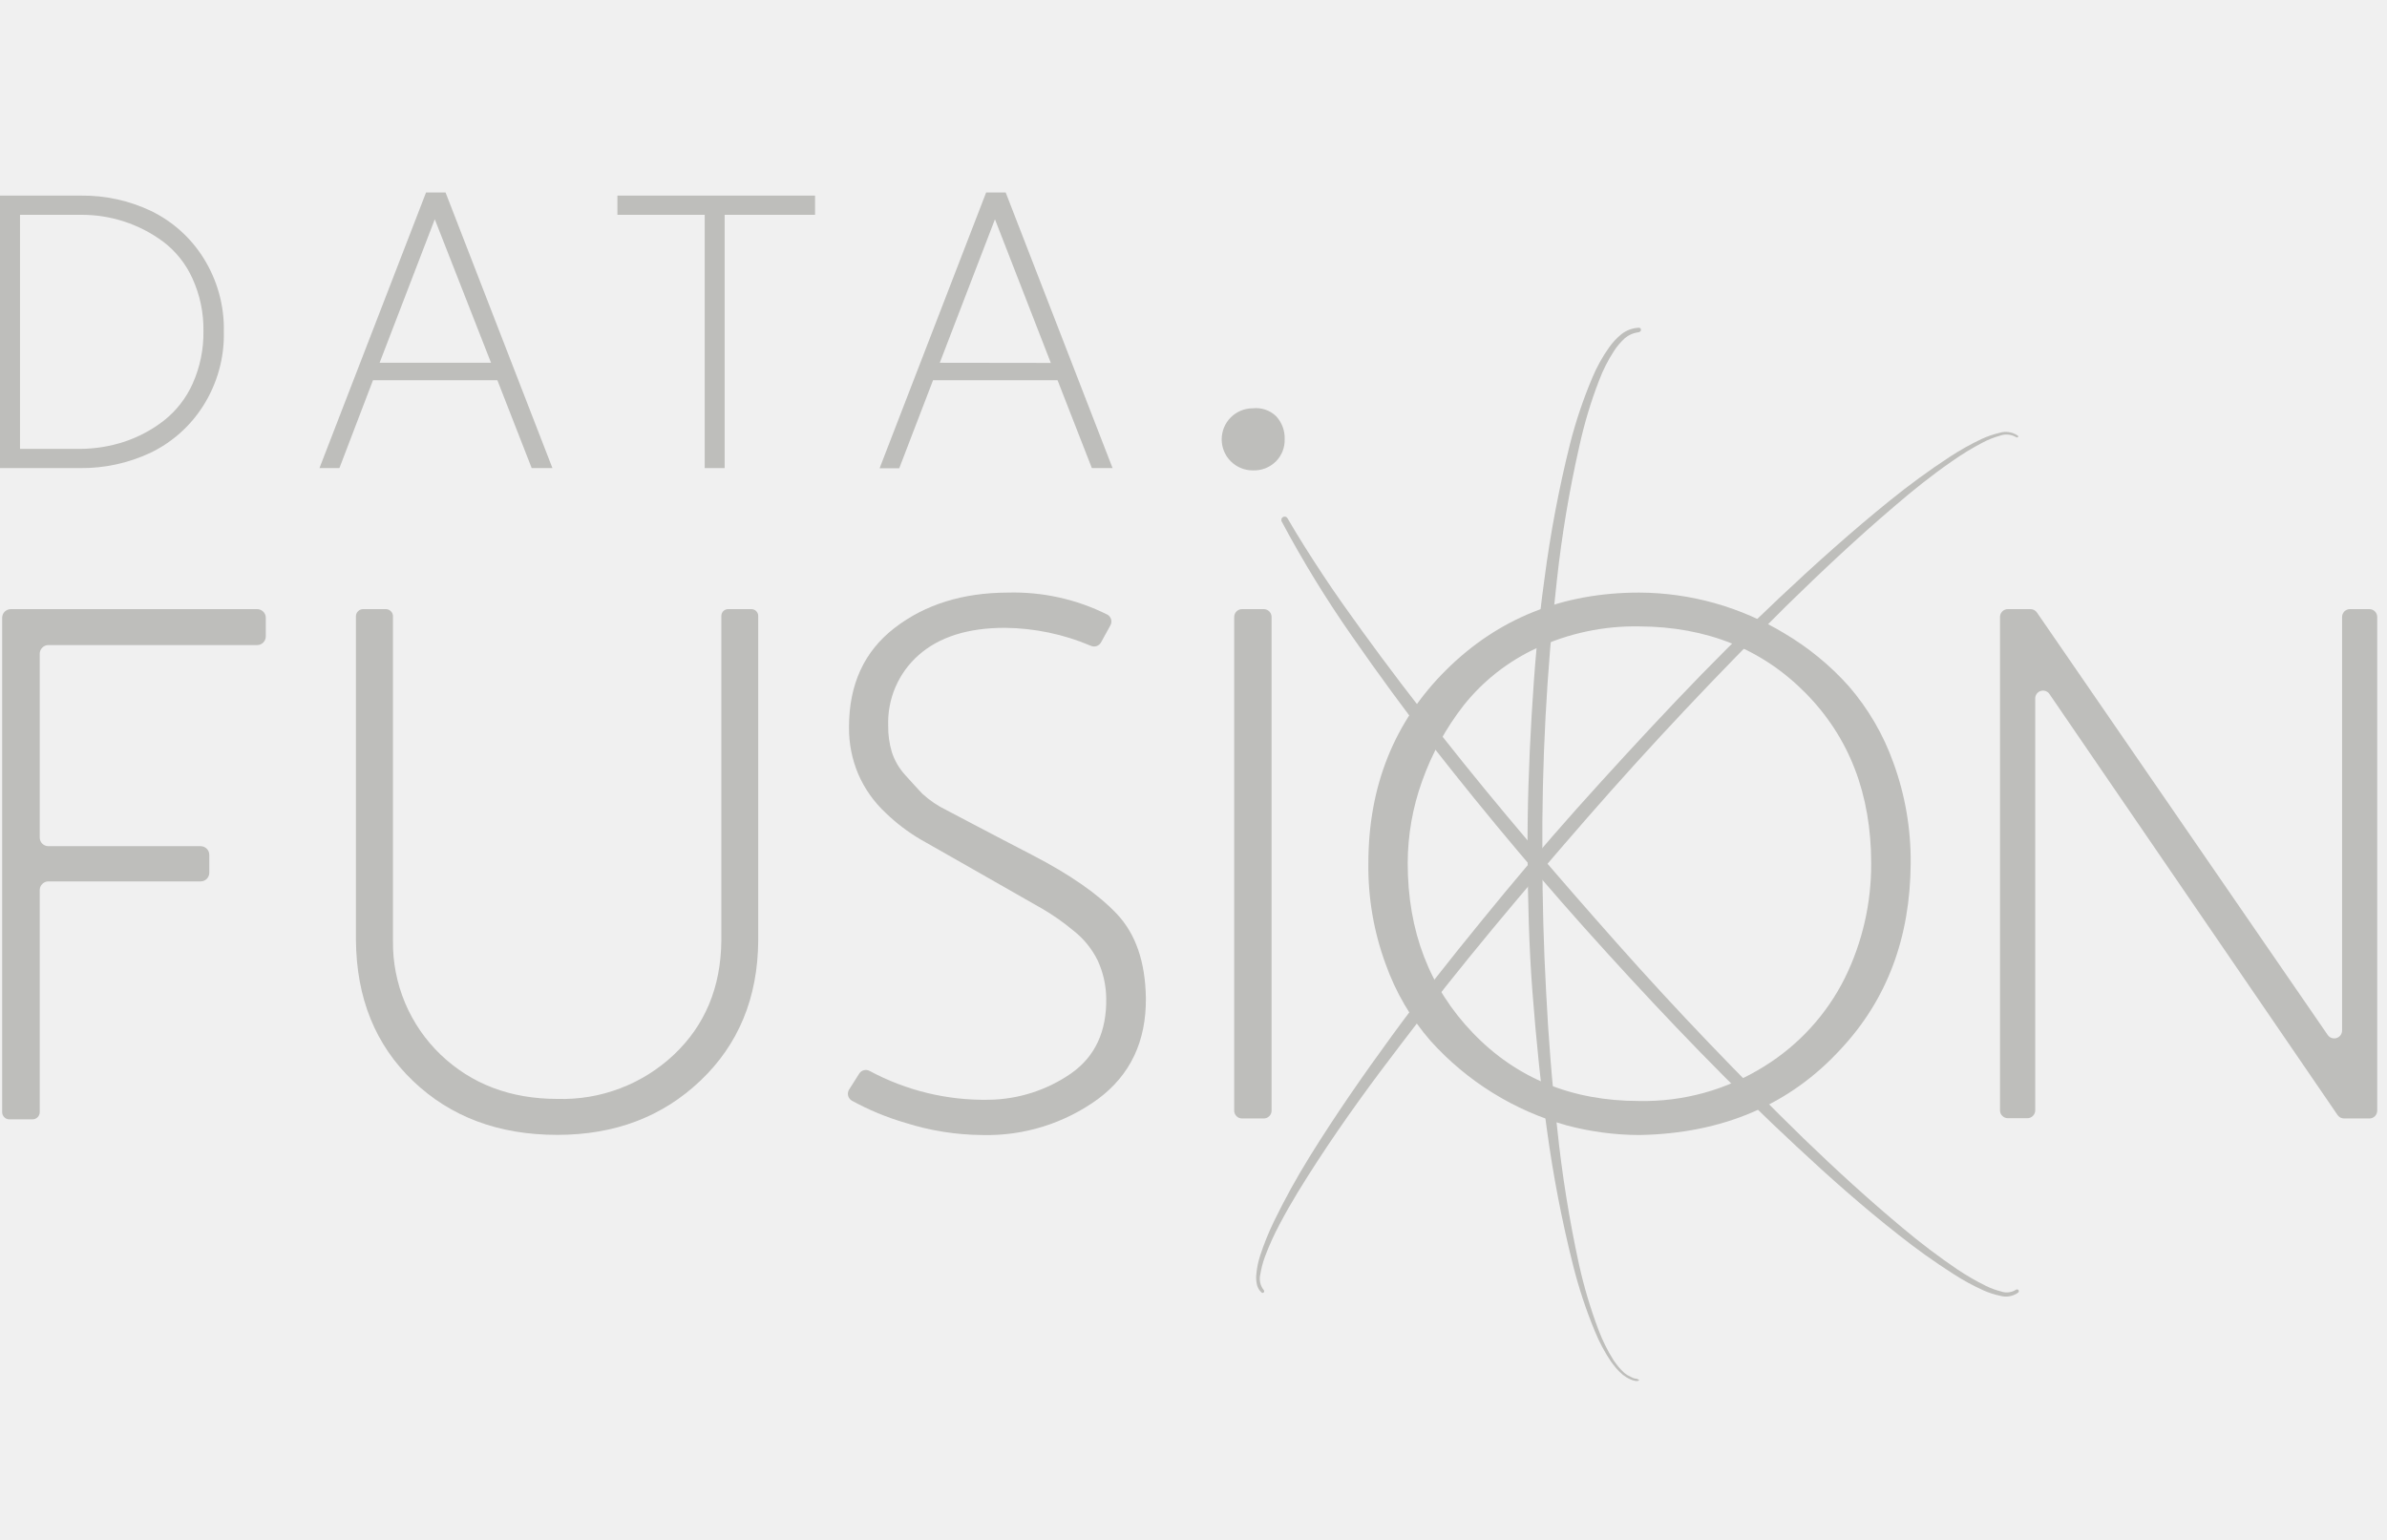
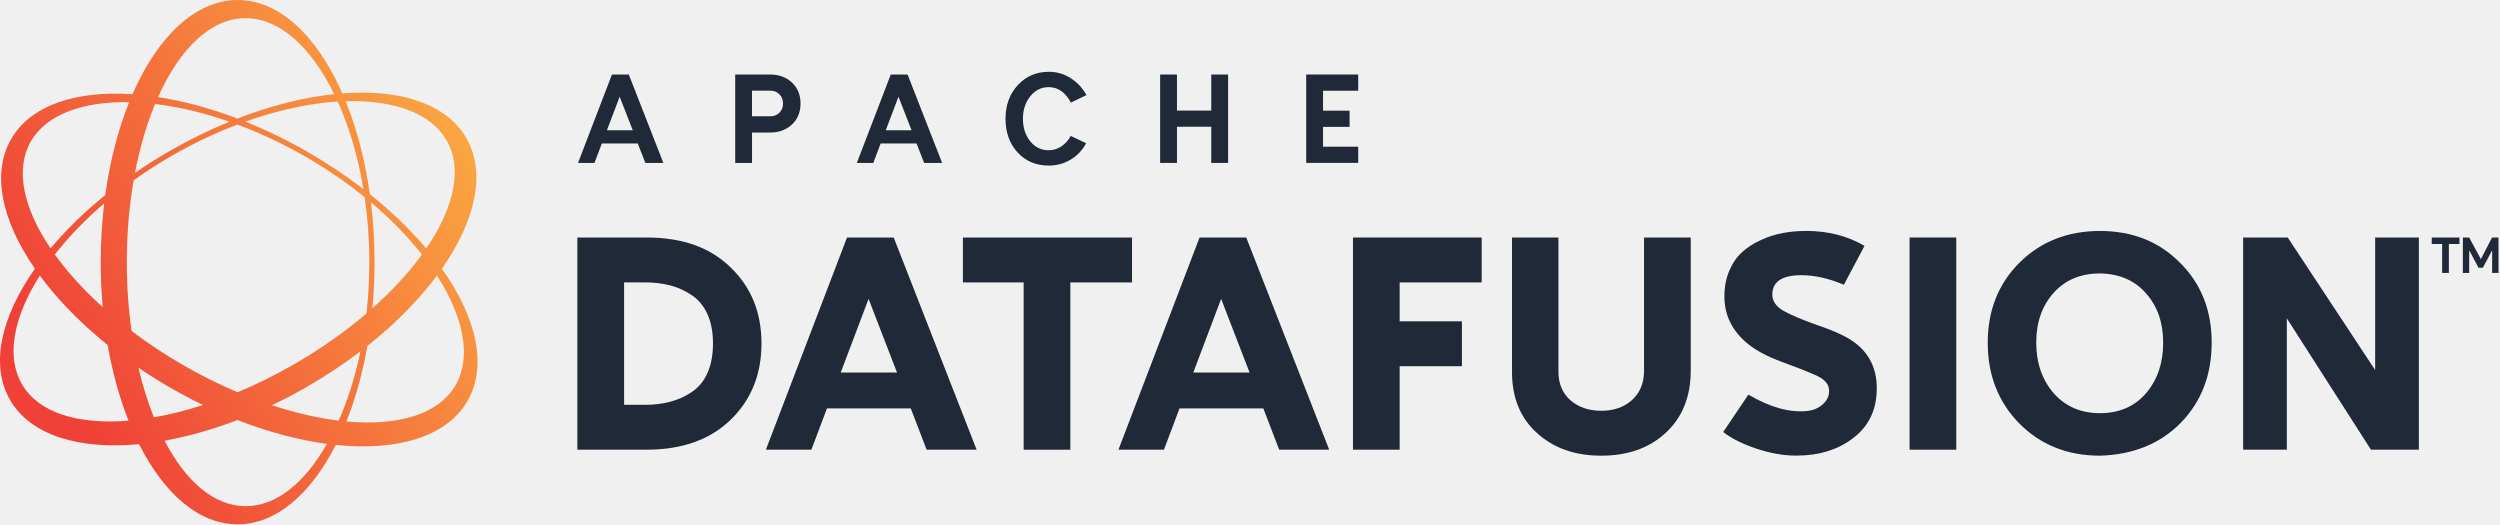
- <svg xmlns="http://www.w3.org/2000/svg" width="62" height="40" viewBox="0 0 62 40" fill="none">
-   <g id="Frame 2147265277">
-     <g id="Logo 5">
-       <g id="Vector">
-         <path d="M0 5.081H2.106C2.735 5.074 3.356 5.21 3.924 5.48C4.482 5.751 4.952 6.172 5.282 6.697C5.643 7.27 5.829 7.937 5.814 8.614C5.83 9.298 5.642 9.971 5.274 10.548C4.939 11.074 4.464 11.496 3.901 11.765C3.331 12.031 2.708 12.166 2.078 12.159H0V5.081ZM0.52 5.58V11.66H2.063C2.46 11.66 2.855 11.597 3.232 11.473C3.601 11.35 3.947 11.166 4.254 10.927C4.578 10.672 4.836 10.342 5.004 9.965C5.196 9.536 5.291 9.071 5.284 8.601C5.292 8.13 5.195 7.663 4.999 7.234C4.831 6.86 4.573 6.534 4.248 6.285C3.625 5.819 2.866 5.572 2.088 5.58H0.52Z" fill="#BEBEBB" />
-         <path d="M12.919 9.877H9.688L8.816 12.159H8.298L11.066 5H11.573L14.349 12.159H13.81L12.919 9.877ZM12.754 9.423L11.293 5.696L9.86 9.423H12.754Z" fill="#BEBEBB" />
-         <path d="M21.17 5.58H18.822V12.159H18.304V5.58H16.037V5.081H21.17V5.58Z" fill="#BEBEBB" />
-         <path d="M27.469 9.877H24.235L23.357 12.163H22.847L25.614 5H26.122L28.898 12.159H28.36L27.469 9.877ZM27.294 9.427L25.843 5.696L24.41 9.423L27.294 9.427Z" fill="#BEBEBB" />
-         <path d="M6.685 16.756H1.257C1.197 16.756 1.14 16.78 1.098 16.823C1.055 16.865 1.032 16.922 1.032 16.982V21.755C1.032 21.815 1.055 21.872 1.098 21.914C1.14 21.956 1.197 21.98 1.257 21.98H5.211C5.27 21.98 5.327 22.004 5.37 22.046C5.412 22.088 5.436 22.146 5.436 22.205V22.671C5.436 22.73 5.412 22.787 5.37 22.83C5.327 22.872 5.27 22.895 5.211 22.895H1.257C1.197 22.895 1.14 22.919 1.098 22.962C1.055 23.004 1.032 23.061 1.032 23.121V28.888C1.032 28.938 1.012 28.986 0.977 29.021C0.941 29.056 0.894 29.076 0.844 29.076H0.244C0.194 29.076 0.146 29.056 0.111 29.021C0.076 28.986 0.056 28.938 0.056 28.888V16.048C0.056 16.018 0.062 15.989 0.073 15.961C0.085 15.934 0.101 15.909 0.122 15.888C0.143 15.867 0.168 15.851 0.195 15.84C0.223 15.828 0.252 15.822 0.281 15.822H6.677C6.737 15.822 6.795 15.846 6.837 15.888C6.88 15.93 6.904 15.988 6.904 16.048V16.53C6.904 16.588 6.881 16.645 6.84 16.688C6.8 16.73 6.744 16.755 6.685 16.756Z" fill="#BEBEBB" />
-         <path d="M19.507 15.822C19.531 15.821 19.555 15.824 19.578 15.833C19.601 15.841 19.622 15.854 19.639 15.871C19.657 15.887 19.671 15.908 19.68 15.93C19.69 15.952 19.695 15.976 19.694 16.001V24.441C19.682 25.92 19.182 27.13 18.194 28.07C17.206 29.011 15.965 29.48 14.471 29.479C12.953 29.479 11.705 29.013 10.729 28.08C9.752 27.147 9.258 25.928 9.245 24.422V16.001C9.247 15.953 9.268 15.907 9.303 15.874C9.338 15.841 9.384 15.822 9.433 15.822H10.029C10.076 15.825 10.12 15.844 10.152 15.877C10.185 15.91 10.205 15.954 10.207 16.001V24.441C10.2 24.992 10.307 25.539 10.52 26.048C10.733 26.556 11.049 27.016 11.447 27.397C12.25 28.162 13.261 28.545 14.48 28.545C15.6 28.578 16.688 28.165 17.503 27.397C18.312 26.633 18.723 25.648 18.736 24.441V16.001C18.736 15.977 18.74 15.954 18.749 15.933C18.757 15.911 18.77 15.891 18.787 15.875C18.803 15.858 18.823 15.845 18.844 15.836C18.866 15.827 18.889 15.822 18.912 15.822H19.507Z" fill="#BEBEBB" />
-         <path d="M26.177 15.393C27.073 15.368 27.961 15.564 28.763 15.965C28.81 15.992 28.845 16.035 28.86 16.088C28.875 16.14 28.868 16.195 28.842 16.243L28.598 16.687C28.573 16.731 28.533 16.765 28.486 16.781C28.438 16.798 28.386 16.797 28.339 16.777C27.631 16.475 26.871 16.316 26.102 16.308C25.144 16.308 24.397 16.544 23.862 17.015C23.602 17.244 23.396 17.528 23.259 17.846C23.122 18.165 23.058 18.509 23.07 18.855C23.067 19.085 23.099 19.314 23.164 19.534C23.236 19.756 23.354 19.959 23.511 20.131C23.68 20.318 23.828 20.483 23.954 20.615C24.144 20.79 24.36 20.936 24.593 21.048L25.269 21.404L26.053 21.815L26.803 22.205C27.791 22.715 28.527 23.228 29.012 23.743C29.498 24.259 29.748 24.984 29.763 25.919C29.775 27.044 29.362 27.92 28.523 28.545C27.653 29.179 26.598 29.509 25.522 29.483C24.841 29.479 24.164 29.372 23.515 29.166C23.032 29.025 22.566 28.832 22.125 28.59C22.101 28.576 22.08 28.557 22.063 28.534C22.046 28.512 22.035 28.486 22.028 28.458C22.022 28.431 22.021 28.402 22.026 28.375C22.031 28.347 22.042 28.321 22.058 28.297L22.32 27.883C22.348 27.841 22.391 27.811 22.44 27.799C22.489 27.787 22.54 27.793 22.585 27.817C23.537 28.329 24.606 28.588 25.687 28.567C26.45 28.556 27.193 28.318 27.82 27.883C28.445 27.445 28.749 26.791 28.733 25.919C28.727 25.583 28.651 25.251 28.51 24.946C28.36 24.643 28.144 24.378 27.878 24.171C27.627 23.962 27.359 23.773 27.077 23.608L24.965 22.404L23.909 21.804C23.581 21.611 23.278 21.38 23.005 21.116C22.702 20.835 22.461 20.494 22.296 20.116C22.13 19.727 22.047 19.308 22.052 18.885C22.052 17.777 22.447 16.919 23.237 16.31C24.028 15.701 25.007 15.396 26.177 15.393Z" fill="#BEBEBB" />
-         <path d="M32.824 29.053H32.261C32.207 29.053 32.155 29.032 32.117 28.993C32.078 28.955 32.057 28.903 32.057 28.849V16.027C32.057 15.973 32.078 15.921 32.117 15.882C32.155 15.844 32.207 15.822 32.261 15.822H32.824C32.851 15.822 32.877 15.828 32.902 15.838C32.927 15.848 32.949 15.863 32.968 15.882C32.987 15.901 33.002 15.924 33.013 15.949C33.023 15.973 33.028 16 33.028 16.027V28.849C33.028 28.876 33.023 28.902 33.013 28.927C33.002 28.952 32.987 28.974 32.968 28.993C32.949 29.012 32.927 29.027 32.902 29.038C32.877 29.048 32.851 29.053 32.824 29.053Z" fill="#BEBEBB" />
-         <path d="M42.577 15.393C43.91 15.398 45.216 15.765 46.355 16.456C46.975 16.823 47.536 17.283 48.017 17.82C48.526 18.408 48.921 19.085 49.181 19.818C49.486 20.654 49.637 21.54 49.628 22.43C49.616 24.358 49.013 25.963 47.818 27.245C46.489 28.699 44.742 29.445 42.577 29.483C41.941 29.481 41.307 29.396 40.692 29.232C39.329 28.85 38.103 28.089 37.157 27.037C36.646 26.451 36.251 25.774 35.99 25.041C35.683 24.205 35.531 23.319 35.542 22.428C35.542 20.414 36.216 18.738 37.565 17.4C38.915 16.062 40.585 15.393 42.577 15.393ZM42.577 16.271C41.66 16.255 40.75 16.447 39.917 16.833C39.178 17.173 38.529 17.681 38.021 18.317C37.557 18.911 37.192 19.576 36.939 20.287C36.692 20.972 36.565 21.695 36.564 22.423C36.564 24.19 37.13 25.661 38.261 26.836C39.393 28.012 40.831 28.599 42.575 28.599C43.725 28.622 44.857 28.307 45.831 27.695C46.727 27.139 47.451 26.344 47.921 25.399C48.375 24.473 48.608 23.454 48.602 22.423C48.602 20.631 48.036 19.16 46.904 18.009C45.773 16.859 44.33 16.279 42.577 16.271Z" fill="#BEBEBB" />
-         <path d="M61.544 29.053H60.885C60.852 29.053 60.82 29.045 60.79 29.03C60.761 29.014 60.736 28.992 60.717 28.965L53.238 18.036C53.215 17.997 53.179 17.968 53.137 17.952C53.096 17.936 53.049 17.935 53.007 17.948C52.964 17.961 52.926 17.988 52.9 18.024C52.874 18.061 52.861 18.105 52.863 18.15V28.841C52.863 28.895 52.842 28.948 52.803 28.986C52.765 29.024 52.713 29.046 52.659 29.046H52.152C52.098 29.046 52.046 29.024 52.008 28.986C51.969 28.948 51.948 28.895 51.948 28.841V16.027C51.948 15.973 51.969 15.921 52.008 15.882C52.046 15.844 52.098 15.822 52.152 15.822H52.741C52.774 15.823 52.806 15.831 52.835 15.846C52.864 15.862 52.889 15.884 52.908 15.911L60.458 26.881C60.482 26.918 60.518 26.946 60.559 26.961C60.601 26.976 60.647 26.977 60.689 26.964C60.731 26.951 60.768 26.924 60.794 26.889C60.82 26.853 60.834 26.809 60.833 26.765V16.027C60.833 15.973 60.854 15.921 60.893 15.882C60.931 15.844 60.983 15.822 61.037 15.822H61.542C61.596 15.822 61.648 15.844 61.686 15.882C61.725 15.921 61.746 15.973 61.746 16.027V28.849C61.746 28.903 61.725 28.954 61.687 28.993C61.649 29.031 61.598 29.053 61.544 29.053Z" fill="#BEBEBB" />
-         <path d="M32.541 10.758C32.63 10.748 32.721 10.757 32.806 10.787C32.892 10.816 32.969 10.864 33.034 10.927C33.155 11.059 33.219 11.234 33.212 11.413C33.215 11.499 33.199 11.585 33.167 11.665C33.135 11.745 33.086 11.818 33.025 11.878C32.961 11.941 32.885 11.99 32.802 12.022C32.719 12.055 32.63 12.069 32.541 12.066C32.41 12.065 32.283 12.026 32.175 11.954C32.067 11.882 31.982 11.779 31.932 11.658C31.882 11.538 31.869 11.406 31.894 11.278C31.919 11.15 31.982 11.033 32.074 10.94C32.135 10.88 32.208 10.832 32.288 10.801C32.369 10.77 32.454 10.755 32.541 10.758Z" fill="#BEBEBB" />
-         <path d="M52.417 33.579C52.35 33.626 52.273 33.658 52.192 33.672C52.111 33.685 52.029 33.681 51.95 33.658C51.802 33.627 51.658 33.58 51.52 33.519C51.251 33.398 50.99 33.256 50.742 33.095C50.246 32.779 49.767 32.437 49.307 32.071C48.384 31.347 47.51 30.571 46.651 29.768C44.935 28.174 43.314 26.482 41.739 24.75C40.163 23.019 38.655 21.226 37.211 19.382C36.494 18.456 35.802 17.511 35.133 16.548C34.459 15.586 33.844 14.584 33.291 13.547C33.285 13.537 33.282 13.526 33.281 13.515C33.28 13.504 33.281 13.492 33.284 13.482C33.287 13.471 33.292 13.46 33.3 13.452C33.307 13.443 33.316 13.435 33.325 13.43C33.336 13.425 33.346 13.421 33.358 13.42C33.369 13.419 33.38 13.42 33.391 13.423C33.402 13.426 33.412 13.432 33.421 13.439C33.43 13.446 33.437 13.455 33.443 13.465C33.735 13.969 34.049 14.459 34.369 14.945C34.69 15.431 35.029 15.905 35.371 16.378C36.05 17.316 36.764 18.253 37.489 19.161C38.933 20.992 40.456 22.761 42.005 24.507C43.554 26.253 45.173 27.939 46.846 29.571C47.684 30.381 48.545 31.169 49.44 31.914C49.885 32.288 50.349 32.639 50.83 32.966C51.07 33.127 51.321 33.273 51.58 33.401C51.708 33.463 51.841 33.512 51.978 33.547C52.039 33.569 52.105 33.576 52.17 33.569C52.235 33.562 52.297 33.541 52.353 33.508C52.363 33.498 52.377 33.493 52.391 33.493C52.404 33.493 52.418 33.498 52.428 33.508C52.436 33.519 52.439 33.533 52.437 33.546C52.434 33.559 52.427 33.571 52.417 33.579Z" fill="#BEBEBB" />
-         <path d="M52.364 11.355C52.3 11.317 52.228 11.294 52.153 11.289C52.079 11.283 52.004 11.294 51.935 11.321C51.785 11.363 51.641 11.421 51.503 11.493C51.224 11.638 50.956 11.802 50.699 11.983C50.181 12.341 49.69 12.733 49.209 13.148C48.247 13.966 47.322 14.836 46.422 15.716C44.629 17.497 42.89 19.336 41.229 21.241C39.567 23.147 37.935 25.081 36.41 27.097C35.641 28.099 34.896 29.121 34.208 30.179C33.865 30.708 33.529 31.242 33.238 31.799C33.09 32.075 32.961 32.361 32.852 32.654C32.799 32.799 32.76 32.949 32.736 33.101C32.718 33.171 32.717 33.245 32.732 33.316C32.747 33.386 32.779 33.453 32.824 33.51C32.832 33.518 32.836 33.529 32.836 33.541C32.836 33.552 32.832 33.563 32.824 33.572C32.816 33.579 32.806 33.584 32.795 33.584C32.784 33.584 32.773 33.579 32.766 33.572C32.699 33.511 32.655 33.43 32.642 33.341C32.626 33.258 32.623 33.173 32.633 33.09C32.648 32.928 32.681 32.768 32.732 32.613C32.831 32.308 32.952 32.011 33.092 31.722C33.37 31.15 33.678 30.592 34.013 30.051C34.683 28.969 35.408 27.926 36.157 26.9C36.905 25.874 37.697 24.882 38.498 23.899C39.298 22.916 40.116 21.945 40.962 20.999C41.808 20.054 42.663 19.124 43.539 18.201C44.415 17.278 45.31 16.383 46.235 15.513C47.159 14.643 48.11 13.791 49.093 12.998C49.588 12.597 50.102 12.221 50.635 11.872C50.902 11.697 51.181 11.54 51.47 11.403C51.616 11.336 51.769 11.283 51.925 11.246C52.005 11.22 52.09 11.212 52.173 11.224C52.257 11.235 52.336 11.266 52.406 11.313C52.409 11.315 52.413 11.318 52.415 11.321C52.418 11.324 52.419 11.327 52.42 11.331C52.421 11.335 52.421 11.339 52.421 11.343C52.42 11.347 52.418 11.351 52.415 11.354C52.413 11.357 52.41 11.36 52.406 11.361C52.402 11.363 52.398 11.364 52.394 11.364C52.39 11.364 52.386 11.363 52.383 11.361C52.379 11.359 52.376 11.356 52.374 11.353L52.364 11.355Z" fill="#BEBEBB" />
-         <path d="M42.577 8.629C42.439 8.642 42.308 8.697 42.202 8.787C42.097 8.883 42.004 8.992 41.926 9.111C41.766 9.356 41.633 9.618 41.531 9.892C41.319 10.441 41.15 11.005 41.024 11.58C40.761 12.737 40.565 13.908 40.437 15.087C40.17 17.449 40.045 19.825 40.062 22.201C40.062 23.391 40.094 24.579 40.159 25.765C40.219 26.953 40.311 28.138 40.448 29.318C40.571 30.5 40.759 31.674 41.011 32.835C41.139 33.414 41.308 33.983 41.517 34.538C41.62 34.814 41.751 35.078 41.907 35.327C41.947 35.391 41.996 35.446 42.037 35.504C42.085 35.559 42.135 35.611 42.189 35.661C42.246 35.707 42.309 35.745 42.376 35.774C42.407 35.79 42.44 35.803 42.474 35.811C42.494 35.81 42.513 35.814 42.531 35.821C42.549 35.829 42.566 35.84 42.579 35.854C42.561 35.865 42.542 35.871 42.521 35.873C42.501 35.875 42.48 35.873 42.461 35.866C42.422 35.86 42.385 35.848 42.35 35.83C42.278 35.799 42.211 35.758 42.15 35.71C42.092 35.66 42.037 35.606 41.986 35.549C41.939 35.489 41.887 35.432 41.846 35.37C41.677 35.12 41.535 34.853 41.422 34.573C41.193 34.019 41.005 33.448 40.859 32.867C40.567 31.706 40.341 30.53 40.18 29.344C40.015 28.16 39.897 26.971 39.805 25.78C39.713 24.589 39.685 23.393 39.677 22.198C39.67 21.003 39.711 19.806 39.781 18.613C39.85 17.421 39.949 16.228 40.114 15.05C40.269 13.862 40.491 12.684 40.782 11.522C40.931 10.938 41.124 10.367 41.358 9.813C41.475 9.532 41.623 9.265 41.799 9.018C41.889 8.891 41.997 8.777 42.118 8.678C42.247 8.578 42.404 8.52 42.568 8.513C42.575 8.513 42.582 8.514 42.589 8.517C42.596 8.519 42.602 8.523 42.607 8.528C42.612 8.534 42.616 8.54 42.619 8.546C42.621 8.553 42.622 8.56 42.622 8.567C42.623 8.582 42.618 8.595 42.608 8.606C42.599 8.616 42.586 8.623 42.572 8.624L42.577 8.629Z" fill="#BEBEBB" />
-         <path d="M32.539 10.606C32.649 10.593 32.761 10.605 32.867 10.641C32.972 10.677 33.068 10.735 33.148 10.813C33.298 10.976 33.377 11.192 33.368 11.413C33.371 11.52 33.352 11.626 33.312 11.725C33.272 11.824 33.213 11.914 33.137 11.989C33.058 12.066 32.965 12.126 32.862 12.166C32.759 12.205 32.649 12.223 32.539 12.219C32.325 12.219 32.12 12.134 31.968 11.983C31.817 11.832 31.732 11.627 31.732 11.413C31.732 11.199 31.817 10.994 31.968 10.842C32.12 10.691 32.325 10.606 32.539 10.606Z" fill="#BEBEBB" />
-       </g>
-     </g>
+ <svg xmlns="http://www.w3.org/2000/svg" width="801" height="168" viewBox="0 0 801 168" fill="none">
+   <g clip-path="url(#clip0_1_181)">
+     <path fill-rule="evenodd" clip-rule="evenodd" d="M76.13 168C88.46 168 99.61 158.25 107.58 142.55C127.23 144.6 143.09 139.99 149.76 128.51C156.29 117.25 152.65 101.68 141.58 86.09C152.36 70.67 155.85 55.32 149.39 44.19C143.01 33.19 128.19 28.5 109.69 29.92C101.65 11.62 89.6 0 76.13 0C62.66 0 50.5 11.73 42.45 30.18C24.35 28.97 9.88 33.68 3.6 44.51C-2.81 55.56 0.59 70.78 11.19 86.09C0.3 101.57 -3.24 117.01 3.24 128.18C9.81 139.5 25.31 144.13 44.56 142.31C52.54 158.15 63.73 168 76.13 168ZM52.72 141.19C59.51 154.21 68.62 162.18 78.64 162.18C88.66 162.18 97.64 154.63 104.76 142.22C95.75 141.01 86.03 138.46 76.08 134.58C68.05 137.65 60.18 139.86 52.72 141.19ZM65.07 129.77C59.64 131.52 54.35 132.84 49.31 133.72C47.37 128.87 45.7 123.54 44.36 117.82C47.68 120.07 51.15 122.25 54.75 124.32C58.18 126.29 61.62 128.11 65.06 129.77H65.07ZM76.12 125.68C82.06 123.2 88.09 120.24 94.08 116.79C102.76 111.8 110.61 106.25 117.41 100.43C118.01 95.13 118.33 89.64 118.33 84C118.33 76.79 117.81 69.8 116.84 63.17C111.11 58.53 104.73 54.12 97.78 50.13C90.55 45.98 83.24 42.57 76.07 39.91C69.18 42.52 62.16 45.82 55.22 49.81C50.86 52.32 46.71 54.99 42.82 57.78C41.4 65.98 40.63 74.8 40.63 84C40.63 91.65 41.16 99.05 42.16 106.04C47.3 109.94 52.92 113.66 58.93 117.12C64.66 120.41 70.43 123.27 76.12 125.68ZM87.13 129.83C90.84 128.07 94.55 126.12 98.25 124C104.42 120.45 110.18 116.61 115.48 112.58C113.79 120.73 111.42 128.22 108.52 134.76C101.82 133.95 94.61 132.3 87.13 129.83ZM117.71 110.84C116.16 119.65 113.87 127.8 110.98 135.03C127.49 136.56 140.52 132.79 145.95 123.44C151.17 114.43 148.57 101.58 140 88.28C134.26 96.01 126.71 103.7 117.71 110.84ZM136.56 79.61C145.46 66.59 148.33 53.99 143.08 44.93C137.99 36.16 126.02 31.96 110.76 32.43C114.3 41.14 116.97 51.23 118.5 62.2C125.46 67.76 131.53 73.64 136.55 79.61H136.56ZM108.21 32.55C111.86 40.6 114.7 50.11 116.43 60.57C110.98 56.37 105.01 52.37 98.61 48.69C91.96 44.87 85.24 41.62 78.62 38.96C89.06 35.24 99.15 33.11 108.2 32.54L108.21 32.55ZM107.08 30.16C97.44 31.18 86.89 33.79 76.08 37.98C67.3 34.65 58.71 32.35 50.65 31.1C57.6 15.56 67.57 5.83 78.64 5.83C89.71 5.83 99.72 15.18 107.08 30.16ZM73.52 38.99C65.23 36.1 57.17 34.21 49.69 33.32C46.99 39.84 44.8 47.28 43.25 55.38C46.79 52.94 50.5 50.6 54.38 48.37C60.75 44.71 67.17 41.58 73.52 38.99ZM33.72 62.5C35.23 51.54 37.87 41.46 41.38 32.74C26.53 32.46 14.91 36.66 9.92 45.26C4.71 54.24 7.49 66.68 16.2 79.58C21.09 73.73 26.98 67.96 33.72 62.5ZM12.77 88.3C18.37 95.9 25.72 103.48 34.5 110.54C36.03 119.36 38.31 127.53 41.18 134.78C25.06 136.11 12.38 132.31 7.04 123.12C1.86 114.19 4.37 101.48 12.76 88.31L12.77 88.3ZM17.57 81.54C21.91 75.99 27.22 70.45 33.38 65.17C32.66 71.22 32.27 77.53 32.27 84C32.27 88.91 32.49 93.72 32.91 98.4C26.8 92.89 21.62 87.18 17.56 81.53L17.57 81.54ZM135.19 81.55C131 87.32 125.65 93.15 119.32 98.76C119.76 93.97 120 89.03 120 84C120 77.41 119.6 70.99 118.85 64.84C125.22 70.21 130.72 75.87 135.19 81.55Z" fill="url(#paint0_linear_1_181)" />
+     <path d="M204.34 45.97H192.83L190.47 52.2H185.2L196.07 23.88H201.47L212.54 52.2H206.78L204.34 45.97ZM202.74 41.74L198.54 30.99L194.46 41.74H202.73H202.74Z" fill="#1F2937" />
+     <path d="M235.55 23.88H246.82C249.59 23.88 251.9 24.73 253.73 26.44C255.57 28.14 256.49 30.38 256.49 33.15C256.49 35.92 255.57 38.2 253.73 39.9C251.89 41.6 249.59 42.46 246.82 42.46H240.95V52.21H235.56V23.89L235.55 23.88ZM240.94 37.26H246.85C248 37.26 248.96 36.87 249.73 36.1C250.5 35.3 250.89 34.32 250.89 33.14C250.89 31.96 250.5 31 249.73 30.22C248.98 29.45 248.02 29.06 246.85 29.06H240.94V37.25V37.26Z" fill="#1F2937" />
+     <path d="M293.67 45.97H282.16L279.8 52.2H274.53L285.4 23.88H290.79L301.86 52.2H296.1L293.66 45.97H293.67ZM292.07 41.74L287.87 30.99L283.79 41.74H292.06H292.07Z" fill="#1F2937" />
+     <path d="M335.99 23C338.57 23 340.92 23.68 343.02 25.04C345.15 26.37 346.84 28.18 348.1 30.47L343.1 32.87C341.37 29.57 339 27.92 335.99 27.92C333.62 27.92 331.65 28.91 330.07 30.88C328.53 32.82 327.75 35.22 327.75 38.07C327.75 40.92 328.52 43.32 330.07 45.26C331.62 47.18 333.59 48.14 335.99 48.14C337.45 48.14 338.81 47.73 340.07 46.9C341.32 46.05 342.32 44.93 343.07 43.54L347.99 45.9C346.79 48.14 345.13 49.89 342.99 51.17C340.86 52.42 338.53 53.05 336 53.05C331.95 53.05 328.63 51.65 326.05 48.86C323.47 46.04 322.17 42.44 322.17 38.07C322.17 33.7 323.48 30.13 326.09 27.28C328.73 24.43 332.03 23.01 336 23.01L335.99 23Z" fill="#1F2937" />
+     <path d="M393.49 52.2H388.09V40.61H377.1V52.2H371.71V23.88H377.1V35.43H388.09V23.88H393.49V52.2Z" fill="#1F2937" />
+     <path d="M435.17 29.07H423.9V35.46H432.41V40.65H423.9V47H435.17V52.19H418.51V23.87H435.17V29.06V29.07Z" fill="#1F2937" />
+     <path d="M185 76.1H207.25C218.63 76.1 227.58 79.3 234.1 85.69C240.69 92.02 243.98 100.14 243.98 110.04C243.98 119.94 240.69 128.1 234.1 134.49C227.51 140.88 218.53 144.08 207.15 144.08H184.99V76.1H185ZM199.96 90.49V129.7H206.67C209.55 129.7 212.2 129.38 214.63 128.74C217.12 128.1 219.43 127.08 221.54 125.67C223.71 124.26 225.41 122.25 226.62 119.63C227.83 116.95 228.44 113.75 228.44 110.04C228.44 106.33 227.83 103.17 226.62 100.55C225.4 97.93 223.71 95.92 221.54 94.51C219.43 93.1 217.16 92.08 214.73 91.44C212.3 90.8 209.61 90.48 206.67 90.48H199.96V90.49Z" fill="#1F2937" />
+     <path d="M291.82 130.85H264.96L259.97 144.08H245.39L271.38 76.1H286.34L312.91 144.08H296.89L291.81 130.85H291.82ZM287.4 119.35L278.29 95.76L269.37 119.35H287.4Z" fill="#1F2937" />
+     <path d="M362.7 90.49H342.94V144.09H327.98V90.49H308.51V76.11H362.7V90.49Z" fill="#1F2937" />
+     <path d="M404.77 130.85H377.92L372.93 144.08H358.35L384.34 76.1H399.3L425.87 144.08H409.85L404.77 130.85ZM400.36 119.35L391.25 95.76L382.33 119.35H400.36Z" fill="#1F2937" />
+     <path d="M474.73 90.49H448.45V102.95H468.4V117.33H448.45V144.08H433.49V76.1H474.73V90.48V90.49Z" fill="#1F2937" />
+     <path d="M541.71 76.1V118.96C541.65 127.27 538.96 133.85 533.65 138.71C528.41 143.57 521.53 146 513.03 146C504.53 146 497.78 143.57 492.41 138.71C487.04 133.85 484.39 127.27 484.45 118.96V76.1H499.32V119.05C499.32 122.88 500.6 125.95 503.16 128.25C505.78 130.49 509.08 131.61 513.04 131.61C517 131.61 520.27 130.49 522.82 128.25C525.38 125.95 526.69 122.88 526.75 119.05V76.1H541.71Z" fill="#1F2937" />
+     <path d="M578.69 73.99C585.72 73.99 591.96 75.59 597.39 78.78L590.77 91.24C585.98 89.19 581.43 88.17 577.15 88.17C570.95 88.17 567.85 90.25 567.85 94.4C567.85 96.45 569.03 98.17 571.4 99.58C573.83 100.92 577.28 102.39 581.76 103.99C586.3 105.52 589.72 106.96 592.02 108.3C598.22 111.88 601.32 117.25 601.32 124.41C601.32 131.12 598.86 136.4 593.93 140.23C589.01 144.07 582.87 145.98 575.52 145.98C571.36 145.98 567.05 145.21 562.57 143.68C558.09 142.15 554.61 140.39 552.12 138.41L560.18 126.43C567.02 130.46 573.22 132.21 578.79 131.7C580.96 131.51 582.76 130.74 584.16 129.4C585.63 128.06 586.24 126.43 585.98 124.51C585.72 122.72 584.22 121.25 581.47 120.1C578.72 118.89 575.14 117.48 570.73 115.88C566.38 114.28 562.83 112.4 560.08 110.22C555.03 106.13 552.5 101.05 552.5 94.98C552.5 91.98 553.01 89.26 554.03 86.83C555.05 84.4 556.4 82.42 558.06 80.89C559.79 79.29 561.8 77.98 564.1 76.96C566.4 75.87 568.77 75.11 571.2 74.66C573.63 74.21 576.12 73.99 578.68 73.99H578.69Z" fill="#1F2937" />
+     <path d="M626.79 144.08H611.83V76.1H626.79V144.08Z" fill="#1F2937" />
+     <path d="M647.04 84.16C653.88 77.38 662.48 74 672.84 74C683.2 74 691.73 77.39 698.45 84.16C705.23 90.87 708.62 99.4 708.62 109.76C708.62 120.12 705.33 128.68 698.74 135.45C692.15 142.16 683.52 145.68 672.84 146C662.48 146 653.88 142.58 647.04 135.74C640.26 128.84 636.87 120.21 636.87 109.85C636.87 99.49 640.26 90.93 647.04 84.15V84.16ZM672.84 87.61C666.64 87.61 661.68 89.69 657.97 93.84C654.26 97.99 652.41 103.3 652.41 109.76C652.41 116.22 654.26 121.62 657.97 125.96C661.74 130.24 666.7 132.38 672.84 132.38C678.98 132.38 683.96 130.24 687.61 125.96C691.25 121.68 693.08 116.31 693.08 109.85C693.08 103.39 691.26 98.12 687.61 94.03C684.03 89.88 679.11 87.73 672.84 87.61Z" fill="#1F2937" />
+     <path d="M775 144.08H759.65L732.7 101.99V144.08H718.7V76.1H732.99L761 118.57V76.1H775V144.08Z" fill="#1F2937" />
+     <path d="M788.01 78.18H784.62V87.44H782.46V78.18H779.13V76.1H788.01V78.18ZM800.56 87.45H798.48V80.17L795.5 85.79H794.12L791.14 80.17L791.12 87.45H789.1V76.11H791.13L794.87 83.04L798.45 76.11H800.51L800.53 87.45H800.56Z" fill="#1F2937" />
  </g>
+   <defs>
+     <linearGradient id="paint0_linear_1_181" x1="17.09" y1="117.74" x2="162.73" y2="36.78" gradientUnits="userSpaceOnUse">
+       <stop stop-color="#EF4137" />
+       <stop offset="1" stop-color="#FBB042" />
+     </linearGradient>
+     <clipPath id="clip0_1_181">
+       <rect width="800.56" height="168" fill="white" />
+     </clipPath>
+   </defs>
</svg>
